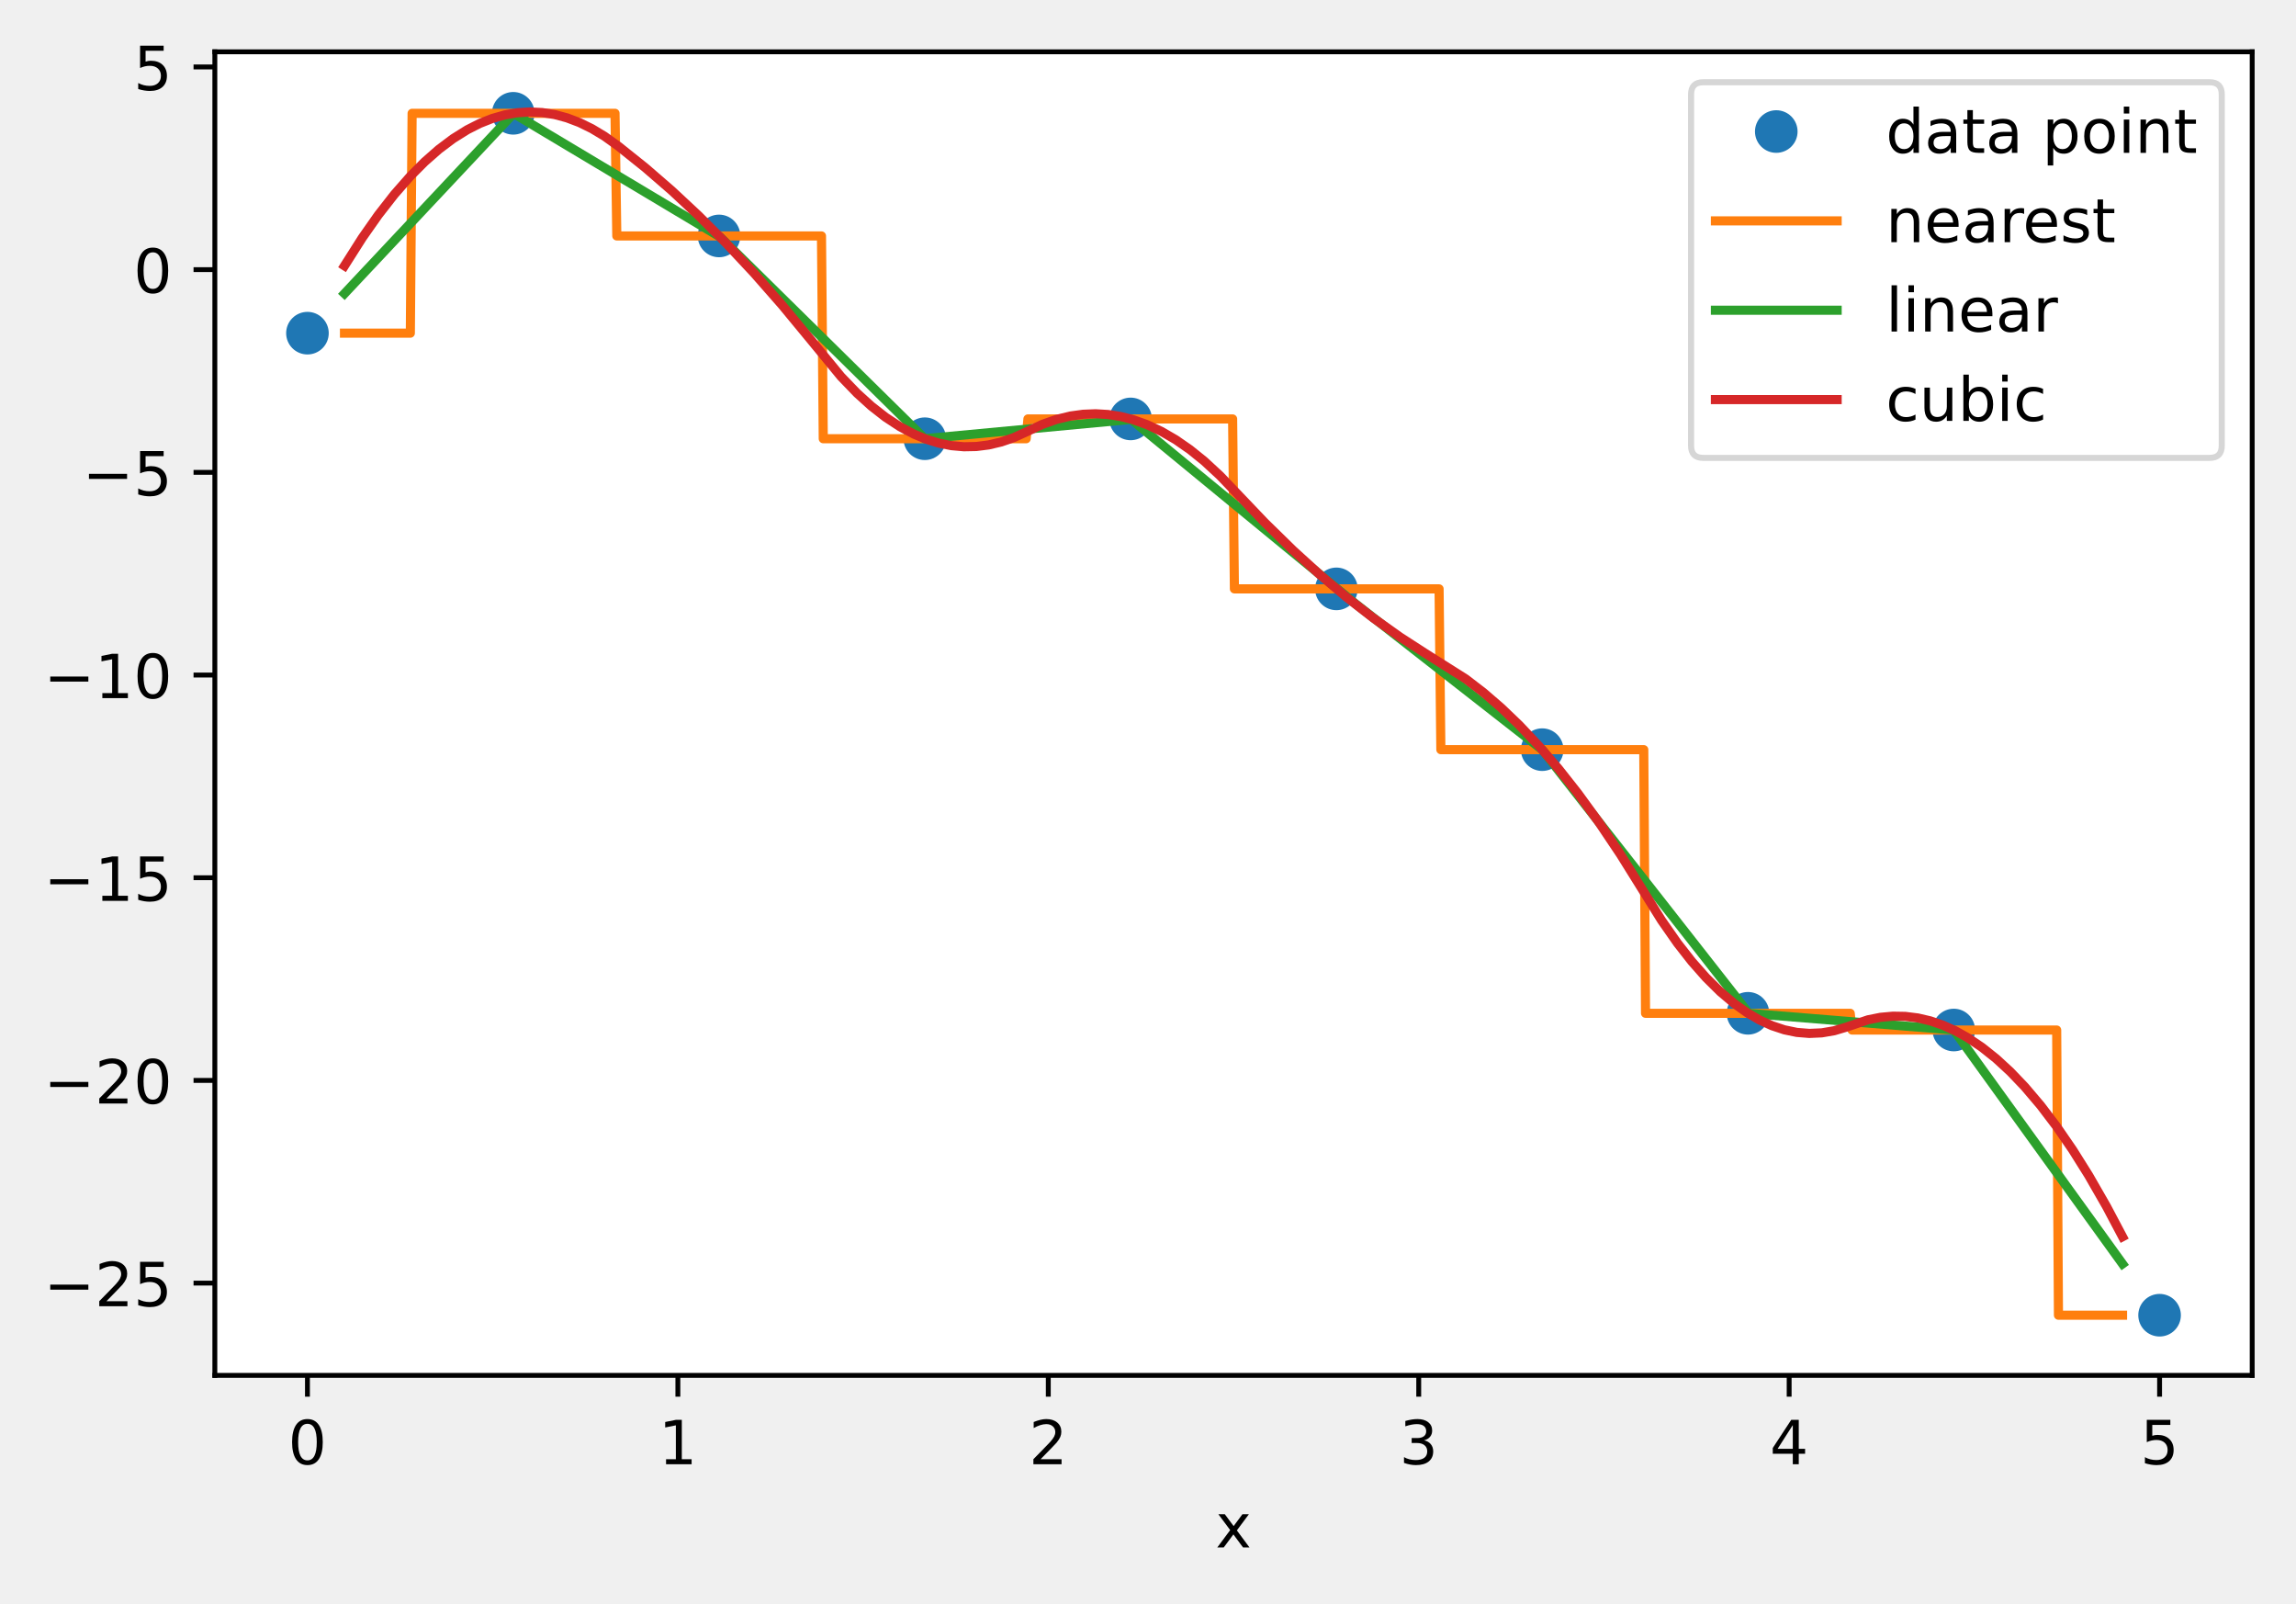
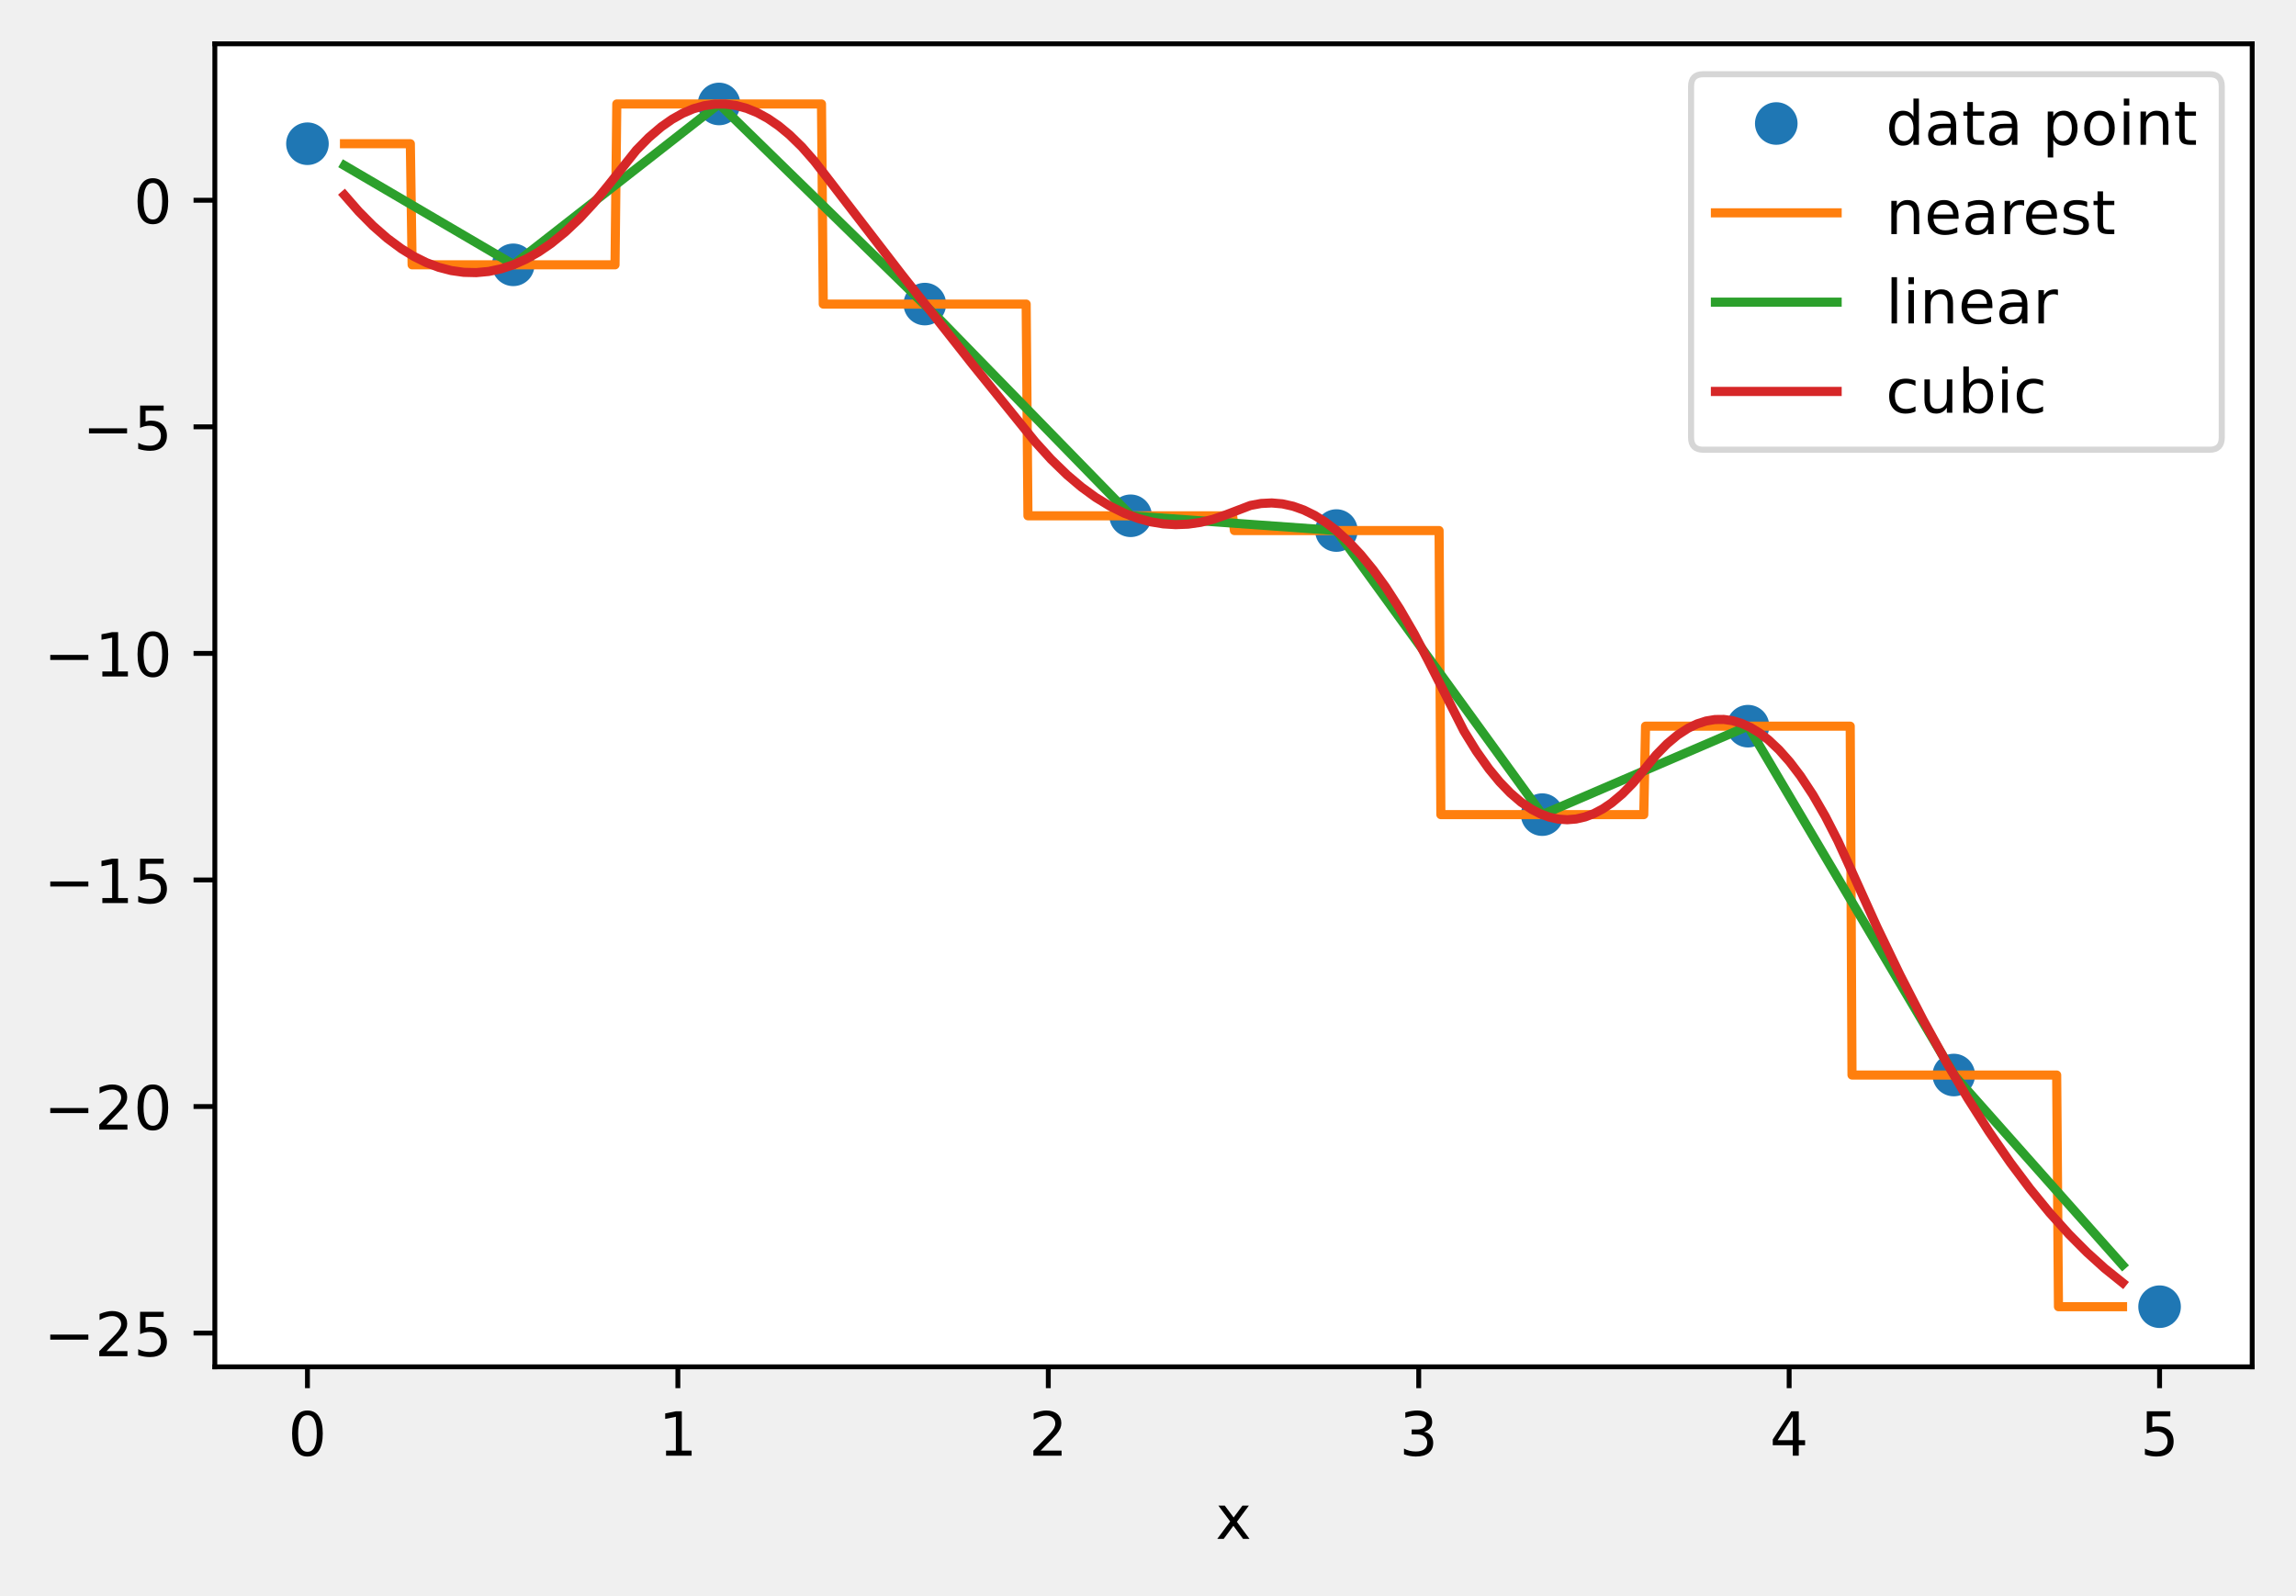
- <svg xmlns="http://www.w3.org/2000/svg" xmlns:xlink="http://www.w3.org/1999/xlink" height="263.507pt" version="1.1" viewBox="0 0 377.305 263.507" width="377.305pt">
+ <svg xmlns="http://www.w3.org/2000/svg" xmlns:xlink="http://www.w3.org/1999/xlink" height="262.196pt" version="1.1" viewBox="0 0 377.305 262.196" width="377.305pt">
  <defs>
    <style type="text/css">*{stroke-linecap:butt;stroke-linejoin:round;}</style>
  </defs>
  <g id="figure_1">
    <g id="patch_1">
-       <path d="M 0 263.507  L 377.305 263.507  L 377.305 0  L 0 0  z " style="fill:none;" />
+       <path d="M 0 262.196  L 377.305 262.196  L 377.305 0  L 0 0  z " style="fill:none;" />
    </g>
    <g id="axes_1">
      <g id="patch_2">
-         <path d="M 35.305 225.951  L 370.105 225.951  L 370.105 8.511  L 35.305 8.511  z " style="fill:#ffffff;" />
+         <path d="M 35.305 224.64  L 370.105 224.64  L 370.105 7.2  L 35.305 7.2  z " style="fill:#ffffff;" />
      </g>
      <g id="matplotlib.axis_1">
        <g id="xtick_1">
          <g id="line2d_1">
            <defs>
-               <path d="M 0 0  L 0 3.5  " id="mecc2bd01fb" style="stroke:#000000;stroke-width:0.8;" />
-             </defs>
-             <g>
-               <use style="stroke:#000000;stroke-width:0.8;" x="50.523" xlink:href="#mecc2bd01fb" y="225.951" />
+               <path d="M 0 0  L 0 3.5  " id="md786b5c1ed" style="stroke:#000000;stroke-width:0.8;" />
+             </defs>
+             <g>
+               <use style="stroke:#000000;stroke-width:0.8;" x="50.523" xlink:href="#md786b5c1ed" y="224.64" />
            </g>
          </g>
          <g id="text_1">
-             <g transform="translate(47.34162 240.5494)scale(0.1 -0.1)">
+             <g transform="translate(47.34162 239.2384)scale(0.1 -0.1)">
              <defs>
                <path d="M 31.781 66.406  Q 24.172 66.406 20.328 58.906  Q 16.5 51.422 16.5 36.375  Q 16.5 21.391 20.328 13.891  Q 24.172 6.391 31.781 6.391  Q 39.453 6.391 43.281 13.891  Q 47.125 21.391 47.125 36.375  Q 47.125 51.422 43.281 58.906  Q 39.453 66.406 31.781 66.406  z M 31.781 74.219  Q 44.047 74.219 50.516 64.516  Q 56.984 54.828 56.984 36.375  Q 56.984 17.969 50.516 8.266  Q 44.047 -1.422 31.781 -1.422  Q 19.531 -1.422 13.062 8.266  Q 6.594 17.969 6.594 36.375  Q 6.594 54.828 13.062 64.516  Q 19.531 74.219 31.781 74.219  z " id="DejaVuSans-48" />
              </defs>
              <use xlink:href="#DejaVuSans-48" />
            </g>
          </g>
        </g>
        <g id="xtick_2">
          <g id="line2d_2">
            <g>
-               <use style="stroke:#000000;stroke-width:0.8;" x="111.396" xlink:href="#mecc2bd01fb" y="225.951" />
+               <use style="stroke:#000000;stroke-width:0.8;" x="111.396" xlink:href="#md786b5c1ed" y="224.64" />
            </g>
          </g>
          <g id="text_2">
-             <g transform="translate(108.2143 240.5494)scale(0.1 -0.1)">
+             <g transform="translate(108.2143 239.2384)scale(0.1 -0.1)">
              <defs>
                <path d="M 12.406 8.297  L 28.516 8.297  L 28.516 63.922  L 10.984 60.406  L 10.984 69.391  L 28.422 72.906  L 38.281 72.906  L 38.281 8.297  L 54.391 8.297  L 54.391 0  L 12.406 0  z " id="DejaVuSans-49" />
              </defs>
              <use xlink:href="#DejaVuSans-49" />
            </g>
          </g>
        </g>
        <g id="xtick_3">
          <g id="line2d_3">
            <g>
-               <use style="stroke:#000000;stroke-width:0.8;" x="172.268" xlink:href="#mecc2bd01fb" y="225.951" />
+               <use style="stroke:#000000;stroke-width:0.8;" x="172.268" xlink:href="#md786b5c1ed" y="224.64" />
            </g>
          </g>
          <g id="text_3">
-             <g transform="translate(169.0871 240.5494)scale(0.1 -0.1)">
+             <g transform="translate(169.0871 239.2384)scale(0.1 -0.1)">
              <defs>
                <path d="M 19.188 8.297  L 53.609 8.297  L 53.609 0  L 7.328 0  L 7.328 8.297  Q 12.938 14.109 22.625 23.891  Q 32.328 33.688 34.812 36.531  Q 39.547 41.844 41.422 45.531  Q 43.312 49.219 43.312 52.781  Q 43.312 58.594 39.234 62.25  Q 35.156 65.922 28.609 65.922  Q 23.969 65.922 18.812 64.312  Q 13.672 62.703 7.812 59.422  L 7.812 69.391  Q 13.766 71.781 18.938 73  Q 24.125 74.219 28.422 74.219  Q 39.75 74.219 46.484 68.547  Q 53.219 62.891 53.219 53.422  Q 53.219 48.922 51.531 44.891  Q 49.859 40.875 45.406 35.406  Q 44.188 33.984 37.641 27.219  Q 31.109 20.453 19.188 8.297  z " id="DejaVuSans-50" />
              </defs>
              <use xlink:href="#DejaVuSans-50" />
            </g>
          </g>
        </g>
        <g id="xtick_4">
          <g id="line2d_4">
            <g>
-               <use style="stroke:#000000;stroke-width:0.8;" x="233.141" xlink:href="#mecc2bd01fb" y="225.951" />
+               <use style="stroke:#000000;stroke-width:0.8;" x="233.141" xlink:href="#md786b5c1ed" y="224.64" />
            </g>
          </g>
          <g id="text_4">
-             <g transform="translate(229.9598 240.5494)scale(0.1 -0.1)">
+             <g transform="translate(229.9598 239.2384)scale(0.1 -0.1)">
              <defs>
                <path d="M 40.578 39.312  Q 47.656 37.797 51.625 33  Q 55.609 28.219 55.609 21.188  Q 55.609 10.406 48.188 4.484  Q 40.766 -1.422 27.094 -1.422  Q 22.516 -1.422 17.656 -0.516  Q 12.797 0.391 7.625 2.203  L 7.625 11.719  Q 11.719 9.328 16.594 8.109  Q 21.484 6.891 26.812 6.891  Q 36.078 6.891 40.938 10.547  Q 45.797 14.203 45.797 21.188  Q 45.797 27.641 41.281 31.266  Q 36.766 34.906 28.719 34.906  L 20.219 34.906  L 20.219 43.016  L 29.109 43.016  Q 36.375 43.016 40.234 45.922  Q 44.094 48.828 44.094 54.297  Q 44.094 59.906 40.109 62.906  Q 36.141 65.922 28.719 65.922  Q 24.656 65.922 20.016 65.031  Q 15.375 64.156 9.812 62.312  L 9.812 71.094  Q 15.438 72.656 20.344 73.438  Q 25.25 74.219 29.594 74.219  Q 40.828 74.219 47.359 69.109  Q 53.906 64.016 53.906 55.328  Q 53.906 49.266 50.438 45.094  Q 46.969 40.922 40.578 39.312  z " id="DejaVuSans-51" />
              </defs>
              <use xlink:href="#DejaVuSans-51" />
            </g>
          </g>
        </g>
        <g id="xtick_5">
          <g id="line2d_5">
            <g>
-               <use style="stroke:#000000;stroke-width:0.8;" x="294.014" xlink:href="#mecc2bd01fb" y="225.951" />
+               <use style="stroke:#000000;stroke-width:0.8;" x="294.014" xlink:href="#md786b5c1ed" y="224.64" />
            </g>
          </g>
          <g id="text_5">
-             <g transform="translate(290.8325 240.5494)scale(0.1 -0.1)">
+             <g transform="translate(290.8325 239.2384)scale(0.1 -0.1)">
              <defs>
                <path d="M 37.797 64.312  L 12.891 25.391  L 37.797 25.391  z M 35.203 72.906  L 47.609 72.906  L 47.609 25.391  L 58.016 25.391  L 58.016 17.188  L 47.609 17.188  L 47.609 0  L 37.797 0  L 37.797 17.188  L 4.891 17.188  L 4.891 26.703  z " id="DejaVuSans-52" />
              </defs>
              <use xlink:href="#DejaVuSans-52" />
            </g>
          </g>
        </g>
        <g id="xtick_6">
          <g id="line2d_6">
            <g>
-               <use style="stroke:#000000;stroke-width:0.8;" x="354.887" xlink:href="#mecc2bd01fb" y="225.951" />
+               <use style="stroke:#000000;stroke-width:0.8;" x="354.887" xlink:href="#md786b5c1ed" y="224.64" />
            </g>
          </g>
          <g id="text_6">
-             <g transform="translate(351.7053 240.5494)scale(0.1 -0.1)">
+             <g transform="translate(351.7053 239.2384)scale(0.1 -0.1)">
              <defs>
                <path d="M 10.797 72.906  L 49.516 72.906  L 49.516 64.594  L 19.828 64.594  L 19.828 46.734  Q 21.969 47.469 24.109 47.828  Q 26.266 48.188 28.422 48.188  Q 40.625 48.188 47.75 41.5  Q 54.891 34.812 54.891 23.391  Q 54.891 11.625 47.562 5.094  Q 40.234 -1.422 26.906 -1.422  Q 22.312 -1.422 17.547 -0.641  Q 12.797 0.141 7.719 1.703  L 7.719 11.625  Q 12.109 9.234 16.797 8.062  Q 21.484 6.891 26.703 6.891  Q 35.156 6.891 40.078 11.328  Q 45.016 15.766 45.016 23.391  Q 45.016 31 40.078 35.438  Q 35.156 39.891 26.703 39.891  Q 22.75 39.891 18.812 39.016  Q 14.891 38.141 10.797 36.281  z " id="DejaVuSans-53" />
              </defs>
              <use xlink:href="#DejaVuSans-53" />
            </g>
          </g>
        </g>
        <g id="text_7">
-           <g transform="translate(199.7453 254.2276)scale(0.1 -0.1)">
+           <g transform="translate(199.7453 252.9166)scale(0.1 -0.1)">
            <defs>
              <path d="M 54.891 54.688  L 35.109 28.078  L 55.906 0  L 45.312 0  L 29.391 21.484  L 13.484 0  L 2.875 0  L 24.125 28.609  L 4.688 54.688  L 15.281 54.688  L 29.781 35.203  L 44.281 54.688  z " id="DejaVuSans-120" />
            </defs>
            <use xlink:href="#DejaVuSans-120" />
          </g>
        </g>
      </g>
      <g id="matplotlib.axis_2">
        <g id="ytick_1">
          <g id="line2d_7">
            <defs>
-               <path d="M 0 0  L -3.5 0  " id="m197cbdabd6" style="stroke:#000000;stroke-width:0.8;" />
-             </defs>
-             <g>
-               <use style="stroke:#000000;stroke-width:0.8;" x="35.305" xlink:href="#m197cbdabd6" y="210.792" />
+               <path d="M 0 0  L -3.5 0  " id="ma6ecfd763f" style="stroke:#000000;stroke-width:0.8;" />
+             </defs>
+             <g>
+               <use style="stroke:#000000;stroke-width:0.8;" x="35.305" xlink:href="#ma6ecfd763f" y="219.092" />
            </g>
          </g>
          <g id="text_8">
-             <g transform="translate(7.2 214.5907)scale(0.1 -0.1)">
+             <g transform="translate(7.2 222.8908)scale(0.1 -0.1)">
              <defs>
                <path d="M 10.594 35.5  L 73.188 35.5  L 73.188 27.203  L 10.594 27.203  z " id="DejaVuSans-8722" />
              </defs>
              <use xlink:href="#DejaVuSans-8722" />
              <use x="83.789" xlink:href="#DejaVuSans-50" />
              <use x="147.412" xlink:href="#DejaVuSans-53" />
            </g>
          </g>
        </g>
        <g id="ytick_2">
          <g id="line2d_8">
            <g>
-               <use style="stroke:#000000;stroke-width:0.8;" x="35.305" xlink:href="#m197cbdabd6" y="177.493" />
+               <use style="stroke:#000000;stroke-width:0.8;" x="35.305" xlink:href="#ma6ecfd763f" y="181.856" />
            </g>
          </g>
          <g id="text_9">
-             <g transform="translate(7.2 181.292)scale(0.1 -0.1)">
+             <g transform="translate(7.2 185.6549)scale(0.1 -0.1)">
              <use xlink:href="#DejaVuSans-8722" />
              <use x="83.789" xlink:href="#DejaVuSans-50" />
              <use x="147.412" xlink:href="#DejaVuSans-48" />
            </g>
          </g>
        </g>
        <g id="ytick_3">
          <g id="line2d_9">
            <g>
-               <use style="stroke:#000000;stroke-width:0.8;" x="35.305" xlink:href="#m197cbdabd6" y="144.194" />
+               <use style="stroke:#000000;stroke-width:0.8;" x="35.305" xlink:href="#ma6ecfd763f" y="144.62" />
            </g>
          </g>
          <g id="text_10">
-             <g transform="translate(7.2 147.9933)scale(0.1 -0.1)">
+             <g transform="translate(7.2 148.419)scale(0.1 -0.1)">
              <use xlink:href="#DejaVuSans-8722" />
              <use x="83.789" xlink:href="#DejaVuSans-49" />
              <use x="147.412" xlink:href="#DejaVuSans-53" />
            </g>
          </g>
        </g>
        <g id="ytick_4">
          <g id="line2d_10">
            <g>
-               <use style="stroke:#000000;stroke-width:0.8;" x="35.305" xlink:href="#m197cbdabd6" y="110.895" />
+               <use style="stroke:#000000;stroke-width:0.8;" x="35.305" xlink:href="#ma6ecfd763f" y="107.384" />
            </g>
          </g>
          <g id="text_11">
-             <g transform="translate(7.2 114.6946)scale(0.1 -0.1)">
+             <g transform="translate(7.2 111.1831)scale(0.1 -0.1)">
              <use xlink:href="#DejaVuSans-8722" />
              <use x="83.789" xlink:href="#DejaVuSans-49" />
              <use x="147.412" xlink:href="#DejaVuSans-48" />
            </g>
          </g>
        </g>
        <g id="ytick_5">
          <g id="line2d_11">
            <g>
-               <use style="stroke:#000000;stroke-width:0.8;" x="35.305" xlink:href="#m197cbdabd6" y="77.597" />
+               <use style="stroke:#000000;stroke-width:0.8;" x="35.305" xlink:href="#ma6ecfd763f" y="70.148" />
            </g>
          </g>
          <g id="text_12">
-             <g transform="translate(13.5625 81.39588)scale(0.1 -0.1)">
+             <g transform="translate(13.5625 73.94714)scale(0.1 -0.1)">
              <use xlink:href="#DejaVuSans-8722" />
              <use x="83.789" xlink:href="#DejaVuSans-53" />
            </g>
          </g>
        </g>
        <g id="ytick_6">
          <g id="line2d_12">
            <g>
-               <use style="stroke:#000000;stroke-width:0.8;" x="35.305" xlink:href="#m197cbdabd6" y="44.298" />
+               <use style="stroke:#000000;stroke-width:0.8;" x="35.305" xlink:href="#ma6ecfd763f" y="32.912" />
            </g>
          </g>
          <g id="text_13">
-             <g transform="translate(21.94219 48.09716)scale(0.1 -0.1)">
+             <g transform="translate(21.94219 36.71122)scale(0.1 -0.1)">
              <use xlink:href="#DejaVuSans-48" />
            </g>
          </g>
        </g>
-         <g id="ytick_7">
-           <g id="line2d_13">
-             <g>
-               <use style="stroke:#000000;stroke-width:0.8;" x="35.305" xlink:href="#m197cbdabd6" y="10.999" />
-             </g>
-           </g>
-           <g id="text_14">
-             <g transform="translate(21.94219 14.79844)scale(0.1 -0.1)">
-               <use xlink:href="#DejaVuSans-53" />
-             </g>
-           </g>
+       </g>
+       <g id="line2d_13">
+         <defs>
+           <path d="M 0 3  C 0.796 3 1.559 2.684 2.121 2.121  C 2.684 1.559 3 0.796 3 0  C 3 -0.796 2.684 -1.559 2.121 -2.121  C 1.559 -2.684 0.796 -3 0 -3  C -0.796 -3 -1.559 -2.684 -2.121 -2.121  C -2.684 -1.559 -3 -0.796 -3 0  C -3 0.796 -2.684 1.559 -2.121 2.121  C -1.559 2.684 -0.796 3 0 3  z " id="m1af8a20fc8" style="stroke:#1f77b4;" />
+         </defs>
+         <g clip-path="url(#pd43151d7d2)">
+           <use style="fill:#1f77b4;stroke:#1f77b4;" x="50.523" xlink:href="#m1af8a20fc8" y="23.622" />
+           <use style="fill:#1f77b4;stroke:#1f77b4;" x="84.341" xlink:href="#m1af8a20fc8" y="43.525" />
+           <use style="fill:#1f77b4;stroke:#1f77b4;" x="118.159" xlink:href="#m1af8a20fc8" y="17.086" />
+           <use style="fill:#1f77b4;stroke:#1f77b4;" x="151.977" xlink:href="#m1af8a20fc8" y="49.976" />
+           <use style="fill:#1f77b4;stroke:#1f77b4;" x="185.796" xlink:href="#m1af8a20fc8" y="84.769" />
+           <use style="fill:#1f77b4;stroke:#1f77b4;" x="219.614" xlink:href="#m1af8a20fc8" y="87.196" />
+           <use style="fill:#1f77b4;stroke:#1f77b4;" x="253.432" xlink:href="#m1af8a20fc8" y="133.885" />
+           <use style="fill:#1f77b4;stroke:#1f77b4;" x="287.25" xlink:href="#m1af8a20fc8" y="119.347" />
+           <use style="fill:#1f77b4;stroke:#1f77b4;" x="321.068" xlink:href="#m1af8a20fc8" y="176.68" />
+           <use style="fill:#1f77b4;stroke:#1f77b4;" x="354.887" xlink:href="#m1af8a20fc8" y="214.756" />
        </g>
      </g>
      <g id="line2d_14">
-         <defs>
-           <path d="M 0 3  C 0.796 3 1.559 2.684 2.121 2.121  C 2.684 1.559 3 0.796 3 0  C 3 -0.796 2.684 -1.559 2.121 -2.121  C 1.559 -2.684 0.796 -3 0 -3  C -0.796 -3 -1.559 -2.684 -2.121 -2.121  C -2.684 -1.559 -3 -0.796 -3 0  C -3 0.796 -2.684 1.559 -2.121 2.121  C -1.559 2.684 -0.796 3 0 3  z " id="m511acf357d" style="stroke:#1f77b4;" />
-         </defs>
-         <g clip-path="url(#p2ef4144940)">
-           <use style="fill:#1f77b4;stroke:#1f77b4;" x="50.523" xlink:href="#m511acf357d" y="54.733" />
-           <use style="fill:#1f77b4;stroke:#1f77b4;" x="84.341" xlink:href="#m511acf357d" y="18.614" />
-           <use style="fill:#1f77b4;stroke:#1f77b4;" x="118.159" xlink:href="#m511acf357d" y="38.761" />
-           <use style="fill:#1f77b4;stroke:#1f77b4;" x="151.977" xlink:href="#m511acf357d" y="72.077" />
-           <use style="fill:#1f77b4;stroke:#1f77b4;" x="185.796" xlink:href="#m511acf357d" y="68.822" />
-           <use style="fill:#1f77b4;stroke:#1f77b4;" x="219.614" xlink:href="#m511acf357d" y="96.741" />
-           <use style="fill:#1f77b4;stroke:#1f77b4;" x="253.432" xlink:href="#m511acf357d" y="123.156" />
-           <use style="fill:#1f77b4;stroke:#1f77b4;" x="287.25" xlink:href="#m511acf357d" y="166.468" />
-           <use style="fill:#1f77b4;stroke:#1f77b4;" x="321.068" xlink:href="#m511acf357d" y="169.215" />
-           <use style="fill:#1f77b4;stroke:#1f77b4;" x="354.887" xlink:href="#m511acf357d" y="216.067" />
-         </g>
+         <path clip-path="url(#pd43151d7d2)" d="M 56.61 23.622  L 67.432 23.622  L 67.724 43.525  L 101.067 43.525  L 101.36 17.086  L 134.995 17.086  L 135.288 49.976  L 168.631 49.976  L 168.923 84.769  L 202.558 84.769  L 202.851 87.196  L 236.486 87.196  L 236.779 133.885  L 270.122 133.885  L 270.414 119.347  L 304.05 119.347  L 304.342 176.68  L 337.977 176.68  L 338.27 214.756  L 348.799 214.756  L 348.799 214.756  " style="fill:none;stroke:#ff7f0e;stroke-linecap:square;stroke-width:1.5;" />
      </g>
      <g id="line2d_15">
-         <path clip-path="url(#p2ef4144940)" d="M 56.61 54.733  L 67.432 54.733  L 67.724 18.614  L 101.067 18.614  L 101.36 38.761  L 134.995 38.761  L 135.288 72.077  L 168.631 72.077  L 168.923 68.822  L 202.558 68.822  L 202.851 96.741  L 236.486 96.741  L 236.779 123.156  L 270.122 123.156  L 270.414 166.468  L 304.05 166.468  L 304.342 169.215  L 337.977 169.215  L 338.27 216.067  L 348.799 216.067  L 348.799 216.067  " style="fill:none;stroke:#ff7f0e;stroke-linecap:square;stroke-width:1.5;" />
+         <path clip-path="url(#pd43151d7d2)" d="M 56.61 27.205  L 84.396 43.482  L 118.031 17.186  L 118.324 17.246  L 154.591 52.666  L 185.887 84.776  L 219.522 87.19  L 220.107 87.878  L 253.45 133.877  L 287.086 119.417  L 287.378 119.564  L 321.306 176.948  L 348.799 207.903  L 348.799 207.903  " style="fill:none;stroke:#2ca02c;stroke-linecap:square;stroke-width:1.5;" />
      </g>
      <g id="line2d_16">
-         <path clip-path="url(#p2ef4144940)" d="M 56.61 48.232  L 84.396 18.646  L 118.324 38.923  L 151.959 72.059  L 153.714 71.909  L 185.887 68.898  L 222.74 99.182  L 253.45 123.18  L 287.378 166.478  L 321.013 169.211  L 321.891 170.355  L 348.799 207.634  L 348.799 207.634  " style="fill:none;stroke:#2ca02c;stroke-linecap:square;stroke-width:1.5;" />
-       </g>
-       <g id="line2d_17">
-         <path clip-path="url(#p2ef4144940)" d="M 56.61 43.669  L 59.535 39.065  L 62.167 35.318  L 64.8 31.944  L 67.432 28.945  L 69.772 26.594  L 72.112 24.539  L 74.452 22.78  L 76.791 21.317  L 78.839 20.279  L 80.886 19.468  L 82.933 18.884  L 84.981 18.526  L 87.028 18.395  L 89.076 18.49  L 91.123 18.812  L 93.17 19.361  L 95.218 20.136  L 97.265 21.138  L 99.312 22.366  L 101.652 24.044  L 106.04 27.552  L 110.427 31.352  L 114.814 35.444  L 119.201 39.829  L 123.881 44.829  L 128.561 50.161  L 133.24 55.826  L 138.213 61.872  L 140.845 64.602  L 143.185 66.72  L 145.525 68.546  L 147.864 70.082  L 150.204 71.327  L 152.252 72.178  L 154.299 72.806  L 156.346 73.211  L 158.394 73.394  L 160.441 73.354  L 162.488 73.091  L 164.536 72.606  L 166.583 71.898  L 168.631 70.968  L 171.263 69.729  L 173.603 68.902  L 175.943 68.337  L 177.99 68.057  L 180.037 67.976  L 182.085 68.096  L 184.132 68.415  L 186.179 68.935  L 188.519 69.774  L 190.859 70.874  L 193.199 72.235  L 195.539 73.857  L 197.879 75.741  L 200.511 78.173  L 203.143 80.929  L 207.823 85.838  L 212.503 90.417  L 216.89 94.409  L 221.277 98.11  L 225.664 101.52  L 230.052 104.639  L 234.146 107.287  L 240.874 111.539  L 243.798 113.787  L 246.723 116.313  L 249.648 119.117  L 252.865 122.522  L 256.083 126.263  L 259.3 130.34  L 262.81 135.171  L 266.319 140.402  L 269.829 146.033  L 273.047 151.203  L 275.679 154.968  L 278.019 157.958  L 280.359 160.611  L 282.698 162.927  L 285.038 164.906  L 287.086 166.362  L 289.133 167.56  L 291.18 168.5  L 293.228 169.182  L 295.275 169.606  L 297.322 169.772  L 299.37 169.681  L 301.417 169.332  L 303.465 168.724  L 306.974 167.537  L 309.022 167.129  L 311.069 166.942  L 313.116 166.977  L 315.164 167.234  L 317.211 167.712  L 319.259 168.412  L 321.306 169.334  L 323.353 170.477  L 325.693 172.054  L 328.033 173.921  L 330.373 176.077  L 332.713 178.523  L 335.345 181.621  L 337.977 185.084  L 340.61 188.914  L 343.242 193.111  L 346.167 198.203  L 348.799 203.172  L 348.799 203.172  " style="fill:none;stroke:#d62728;stroke-linecap:square;stroke-width:1.5;" />
+         <path clip-path="url(#pd43151d7d2)" d="M 56.61 32.068  L 58.95 34.747  L 61.29 37.11  L 63.63 39.157  L 65.97 40.889  L 68.017 42.146  L 70.064 43.161  L 72.112 43.935  L 74.159 44.467  L 76.206 44.757  L 78.254 44.806  L 80.301 44.614  L 82.349 44.179  L 84.396 43.504  L 86.443 42.586  L 88.491 41.428  L 90.538 40.027  L 92.878 38.131  L 95.218 35.92  L 97.558 33.392  L 99.897 30.55  L 104.577 24.675  L 106.624 22.596  L 108.672 20.849  L 110.427 19.615  L 112.182 18.626  L 113.937 17.88  L 115.691 17.379  L 117.446 17.121  L 119.201 17.107  L 120.956 17.337  L 122.711 17.812  L 124.466 18.53  L 126.221 19.492  L 127.976 20.698  L 129.731 22.148  L 131.778 24.147  L 133.825 26.479  L 136.458 29.886  L 148.157 45.089  L 159.856 59.932  L 170.093 72.59  L 172.725 75.494  L 175.358 78.051  L 177.698 80.032  L 180.037 81.738  L 182.377 83.17  L 184.717 84.328  L 187.057 85.212  L 189.104 85.759  L 191.152 86.097  L 193.199 86.225  L 195.246 86.142  L 197.294 85.85  L 199.341 85.347  L 201.389 84.634  L 205.483 83.069  L 207.238 82.746  L 208.993 82.66  L 210.748 82.811  L 212.503 83.199  L 214.258 83.824  L 216.013 84.686  L 217.767 85.785  L 219.522 87.12  L 221.57 88.978  L 223.617 91.159  L 225.664 93.662  L 227.712 96.487  L 230.052 100.112  L 232.392 104.157  L 234.731 108.624  L 240.581 120.161  L 242.628 123.475  L 244.676 126.362  L 246.431 128.496  L 248.186 130.316  L 249.94 131.822  L 251.695 133.014  L 253.158 133.768  L 254.62 134.304  L 256.083 134.621  L 257.545 134.721  L 259.007 134.602  L 260.47 134.265  L 261.932 133.711  L 263.395 132.938  L 264.857 131.947  L 266.612 130.47  L 268.367 128.679  L 270.122 126.575  L 272.169 124.07  L 273.924 122.275  L 275.679 120.808  L 277.434 119.669  L 278.896 118.97  L 280.359 118.499  L 281.821 118.256  L 283.283 118.241  L 284.746 118.453  L 286.208 118.894  L 287.671 119.562  L 289.133 120.458  L 290.595 121.582  L 292.35 123.232  L 294.105 125.209  L 295.86 127.515  L 297.907 130.619  L 299.955 134.17  L 302.002 138.167  L 304.342 143.281  L 308.437 152.348  L 312.239 160.251  L 316.041 167.656  L 319.844 174.562  L 323.353 180.495  L 326.863 186.003  L 330.373 191.087  L 333.59 195.374  L 336.807 199.304  L 340.025 202.878  L 342.95 205.817  L 345.874 208.462  L 348.799 210.811  L 348.799 210.811  " style="fill:none;stroke:#d62728;stroke-linecap:square;stroke-width:1.5;" />
      </g>
      <g id="patch_3">
-         <path d="M 35.305 225.951  L 35.305 8.511  " style="fill:none;stroke:#000000;stroke-linecap:square;stroke-linejoin:miter;stroke-width:0.8;" />
+         <path d="M 35.305 224.64  L 35.305 7.2  " style="fill:none;stroke:#000000;stroke-linecap:square;stroke-linejoin:miter;stroke-width:0.8;" />
      </g>
      <g id="patch_4">
-         <path d="M 370.105 225.951  L 370.105 8.511  " style="fill:none;stroke:#000000;stroke-linecap:square;stroke-linejoin:miter;stroke-width:0.8;" />
+         <path d="M 370.105 224.64  L 370.105 7.2  " style="fill:none;stroke:#000000;stroke-linecap:square;stroke-linejoin:miter;stroke-width:0.8;" />
      </g>
      <g id="patch_5">
-         <path d="M 35.305 225.951  L 370.105 225.951  " style="fill:none;stroke:#000000;stroke-linecap:square;stroke-linejoin:miter;stroke-width:0.8;" />
+         <path d="M 35.305 224.64  L 370.105 224.64  " style="fill:none;stroke:#000000;stroke-linecap:square;stroke-linejoin:miter;stroke-width:0.8;" />
      </g>
      <g id="patch_6">
-         <path d="M 35.305 8.511  L 370.105 8.511  " style="fill:none;stroke:#000000;stroke-linecap:square;stroke-linejoin:miter;stroke-width:0.8;" />
+         <path d="M 35.305 7.2  L 370.105 7.2  " style="fill:none;stroke:#000000;stroke-linecap:square;stroke-linejoin:miter;stroke-width:0.8;" />
      </g>
      <g id="legend_1">
        <g id="patch_7">
-           <path d="M 279.898 75.223  L 363.105 75.223  Q 365.105 75.223 365.105 73.223  L 365.105 15.511  Q 365.105 13.511 363.105 13.511  L 279.898 13.511  Q 277.898 13.511 277.898 15.511  L 277.898 73.223  Q 277.898 75.223 279.898 75.223  z " style="fill:#ffffff;opacity:0.8;stroke:#cccccc;stroke-linejoin:miter;" />
-         </g>
-         <g id="line2d_18" />
-         <g id="line2d_19">
+           <path d="M 279.898 73.912  L 363.105 73.912  Q 365.105 73.912 365.105 71.912  L 365.105 14.2  Q 365.105 12.2 363.105 12.2  L 279.898 12.2  Q 277.898 12.2 277.898 14.2  L 277.898 71.912  Q 277.898 73.912 279.898 73.912  z " style="fill:#ffffff;opacity:0.8;stroke:#cccccc;stroke-linejoin:miter;" />
+         </g>
+         <g id="line2d_17" />
+         <g id="line2d_18">
          <g>
-             <use style="fill:#1f77b4;stroke:#1f77b4;" x="291.898" xlink:href="#m511acf357d" y="21.609" />
-           </g>
-         </g>
-         <g id="text_15">
-           <g transform="translate(309.8984 25.10944)scale(0.1 -0.1)">
+             <use style="fill:#1f77b4;stroke:#1f77b4;" x="291.898" xlink:href="#m1af8a20fc8" y="20.298" />
+           </g>
+         </g>
+         <g id="text_14">
+           <g transform="translate(309.8984 23.79844)scale(0.1 -0.1)">
            <defs>
              <path d="M 45.406 46.391  L 45.406 75.984  L 54.391 75.984  L 54.391 0  L 45.406 0  L 45.406 8.203  Q 42.578 3.328 38.25 0.953  Q 33.938 -1.422 27.875 -1.422  Q 17.969 -1.422 11.734 6.484  Q 5.516 14.406 5.516 27.297  Q 5.516 40.188 11.734 48.094  Q 17.969 56 27.875 56  Q 33.938 56 38.25 53.625  Q 42.578 51.266 45.406 46.391  z M 14.797 27.297  Q 14.797 17.391 18.875 11.75  Q 22.953 6.109 30.078 6.109  Q 37.203 6.109 41.297 11.75  Q 45.406 17.391 45.406 27.297  Q 45.406 37.203 41.297 42.844  Q 37.203 48.484 30.078 48.484  Q 22.953 48.484 18.875 42.844  Q 14.797 37.203 14.797 27.297  z " id="DejaVuSans-100" />
              <path d="M 34.281 27.484  Q 23.391 27.484 19.188 25  Q 14.984 22.516 14.984 16.5  Q 14.984 11.719 18.141 8.906  Q 21.297 6.109 26.703 6.109  Q 34.188 6.109 38.703 11.406  Q 43.219 16.703 43.219 25.484  L 43.219 27.484  z M 52.203 31.203  L 52.203 0  L 43.219 0  L 43.219 8.297  Q 40.141 3.328 35.547 0.953  Q 30.953 -1.422 24.312 -1.422  Q 15.922 -1.422 10.953 3.297  Q 6 8.016 6 15.922  Q 6 25.141 12.172 29.828  Q 18.359 34.516 30.609 34.516  L 43.219 34.516  L 43.219 35.406  Q 43.219 41.609 39.141 45  Q 35.062 48.391 27.688 48.391  Q 23 48.391 18.547 47.266  Q 14.109 46.141 10.016 43.891  L 10.016 52.203  Q 14.938 54.109 19.578 55.047  Q 24.219 56 28.609 56  Q 40.484 56 46.344 49.844  Q 52.203 43.703 52.203 31.203  z " id="DejaVuSans-97" />
              <path d="M 18.312 70.219  L 18.312 54.688  L 36.812 54.688  L 36.812 47.703  L 18.312 47.703  L 18.312 18.016  Q 18.312 11.328 20.141 9.422  Q 21.969 7.516 27.594 7.516  L 36.812 7.516  L 36.812 0  L 27.594 0  Q 17.188 0 13.234 3.875  Q 9.281 7.766 9.281 18.016  L 9.281 47.703  L 2.688 47.703  L 2.688 54.688  L 9.281 54.688  L 9.281 70.219  z " id="DejaVuSans-116" />
              <path id="DejaVuSans-32" />
              <path d="M 18.109 8.203  L 18.109 -20.797  L 9.078 -20.797  L 9.078 54.688  L 18.109 54.688  L 18.109 46.391  Q 20.953 51.266 25.266 53.625  Q 29.594 56 35.594 56  Q 45.562 56 51.781 48.094  Q 58.016 40.188 58.016 27.297  Q 58.016 14.406 51.781 6.484  Q 45.562 -1.422 35.594 -1.422  Q 29.594 -1.422 25.266 0.953  Q 20.953 3.328 18.109 8.203  z M 48.688 27.297  Q 48.688 37.203 44.609 42.844  Q 40.531 48.484 33.406 48.484  Q 26.266 48.484 22.188 42.844  Q 18.109 37.203 18.109 27.297  Q 18.109 17.391 22.188 11.75  Q 26.266 6.109 33.406 6.109  Q 40.531 6.109 44.609 11.75  Q 48.688 17.391 48.688 27.297  z " id="DejaVuSans-112" />
              <path d="M 30.609 48.391  Q 23.391 48.391 19.188 42.75  Q 14.984 37.109 14.984 27.297  Q 14.984 17.484 19.156 11.844  Q 23.344 6.203 30.609 6.203  Q 37.797 6.203 41.984 11.859  Q 46.188 17.531 46.188 27.297  Q 46.188 37.016 41.984 42.703  Q 37.797 48.391 30.609 48.391  z M 30.609 56  Q 42.328 56 49.016 48.375  Q 55.719 40.766 55.719 27.297  Q 55.719 13.875 49.016 6.219  Q 42.328 -1.422 30.609 -1.422  Q 18.844 -1.422 12.172 6.219  Q 5.516 13.875 5.516 27.297  Q 5.516 40.766 12.172 48.375  Q 18.844 56 30.609 56  z " id="DejaVuSans-111" />
              <path d="M 9.422 54.688  L 18.406 54.688  L 18.406 0  L 9.422 0  z M 9.422 75.984  L 18.406 75.984  L 18.406 64.594  L 9.422 64.594  z " id="DejaVuSans-105" />
              <path d="M 54.891 33.016  L 54.891 0  L 45.906 0  L 45.906 32.719  Q 45.906 40.484 42.875 44.328  Q 39.844 48.188 33.797 48.188  Q 26.516 48.188 22.312 43.547  Q 18.109 38.922 18.109 30.906  L 18.109 0  L 9.078 0  L 9.078 54.688  L 18.109 54.688  L 18.109 46.188  Q 21.344 51.125 25.703 53.562  Q 30.078 56 35.797 56  Q 45.219 56 50.047 50.172  Q 54.891 44.344 54.891 33.016  z " id="DejaVuSans-110" />
            </defs>
            <use xlink:href="#DejaVuSans-100" />
            <use x="63.477" xlink:href="#DejaVuSans-97" />
            <use x="124.756" xlink:href="#DejaVuSans-116" />
            <use x="163.965" xlink:href="#DejaVuSans-97" />
            <use x="225.244" xlink:href="#DejaVuSans-32" />
            <use x="257.031" xlink:href="#DejaVuSans-112" />
            <use x="320.508" xlink:href="#DejaVuSans-111" />
            <use x="381.689" xlink:href="#DejaVuSans-105" />
            <use x="409.473" xlink:href="#DejaVuSans-110" />
            <use x="472.852" xlink:href="#DejaVuSans-116" />
          </g>
        </g>
-         <g id="line2d_20">
-           <path d="M 281.898 36.288  L 301.898 36.288  " style="fill:none;stroke:#ff7f0e;stroke-linecap:square;stroke-width:1.5;" />
-         </g>
-         <g id="line2d_21" />
-         <g id="text_16">
-           <g transform="translate(309.8984 39.78756)scale(0.1 -0.1)">
+         <g id="line2d_19">
+           <path d="M 281.898 34.977  L 301.898 34.977  " style="fill:none;stroke:#ff7f0e;stroke-linecap:square;stroke-width:1.5;" />
+         </g>
+         <g id="line2d_20" />
+         <g id="text_15">
+           <g transform="translate(309.8984 38.47656)scale(0.1 -0.1)">
            <defs>
              <path d="M 56.203 29.594  L 56.203 25.203  L 14.891 25.203  Q 15.484 15.922 20.484 11.062  Q 25.484 6.203 34.422 6.203  Q 39.594 6.203 44.453 7.469  Q 49.312 8.734 54.109 11.281  L 54.109 2.781  Q 49.266 0.734 44.188 -0.344  Q 39.109 -1.422 33.891 -1.422  Q 20.797 -1.422 13.156 6.188  Q 5.516 13.812 5.516 26.812  Q 5.516 40.234 12.766 48.109  Q 20.016 56 32.328 56  Q 43.359 56 49.781 48.891  Q 56.203 41.797 56.203 29.594  z M 47.219 32.234  Q 47.125 39.594 43.094 43.984  Q 39.062 48.391 32.422 48.391  Q 24.906 48.391 20.391 44.141  Q 15.875 39.891 15.188 32.172  z " id="DejaVuSans-101" />
              <path d="M 41.109 46.297  Q 39.594 47.172 37.812 47.578  Q 36.031 48 33.891 48  Q 26.266 48 22.188 43.047  Q 18.109 38.094 18.109 28.812  L 18.109 0  L 9.078 0  L 9.078 54.688  L 18.109 54.688  L 18.109 46.188  Q 20.953 51.172 25.484 53.578  Q 30.031 56 36.531 56  Q 37.453 56 38.578 55.875  Q 39.703 55.766 41.062 55.516  z " id="DejaVuSans-114" />
              <path d="M 44.281 53.078  L 44.281 44.578  Q 40.484 46.531 36.375 47.5  Q 32.281 48.484 27.875 48.484  Q 21.188 48.484 17.844 46.438  Q 14.5 44.391 14.5 40.281  Q 14.5 37.156 16.891 35.375  Q 19.281 33.594 26.516 31.984  L 29.594 31.297  Q 39.156 29.25 43.188 25.516  Q 47.219 21.781 47.219 15.094  Q 47.219 7.469 41.188 3.016  Q 35.156 -1.422 24.609 -1.422  Q 20.219 -1.422 15.453 -0.562  Q 10.688 0.297 5.422 2  L 5.422 11.281  Q 10.406 8.688 15.234 7.391  Q 20.062 6.109 24.812 6.109  Q 31.156 6.109 34.562 8.281  Q 37.984 10.453 37.984 14.406  Q 37.984 18.062 35.516 20.016  Q 33.062 21.969 24.703 23.781  L 21.578 24.516  Q 13.234 26.266 9.516 29.906  Q 5.812 33.547 5.812 39.891  Q 5.812 47.609 11.281 51.797  Q 16.75 56 26.812 56  Q 31.781 56 36.172 55.266  Q 40.578 54.547 44.281 53.078  z " id="DejaVuSans-115" />
            </defs>
            <use xlink:href="#DejaVuSans-110" />
            <use x="63.379" xlink:href="#DejaVuSans-101" />
            <use x="124.902" xlink:href="#DejaVuSans-97" />
            <use x="186.182" xlink:href="#DejaVuSans-114" />
            <use x="225.045" xlink:href="#DejaVuSans-101" />
            <use x="286.568" xlink:href="#DejaVuSans-115" />
            <use x="338.668" xlink:href="#DejaVuSans-116" />
          </g>
        </g>
-         <g id="line2d_22">
-           <path d="M 281.898 50.966  L 301.898 50.966  " style="fill:none;stroke:#2ca02c;stroke-linecap:square;stroke-width:1.5;" />
-         </g>
-         <g id="line2d_23" />
-         <g id="text_17">
-           <g transform="translate(309.8984 54.46569)scale(0.1 -0.1)">
+         <g id="line2d_21">
+           <path d="M 281.898 49.655  L 301.898 49.655  " style="fill:none;stroke:#2ca02c;stroke-linecap:square;stroke-width:1.5;" />
+         </g>
+         <g id="line2d_22" />
+         <g id="text_16">
+           <g transform="translate(309.8984 53.15469)scale(0.1 -0.1)">
            <defs>
              <path d="M 9.422 75.984  L 18.406 75.984  L 18.406 0  L 9.422 0  z " id="DejaVuSans-108" />
            </defs>
            <use xlink:href="#DejaVuSans-108" />
            <use x="27.783" xlink:href="#DejaVuSans-105" />
            <use x="55.566" xlink:href="#DejaVuSans-110" />
            <use x="118.945" xlink:href="#DejaVuSans-101" />
            <use x="180.469" xlink:href="#DejaVuSans-97" />
            <use x="241.748" xlink:href="#DejaVuSans-114" />
          </g>
        </g>
-         <g id="line2d_24">
-           <path d="M 281.898 65.644  L 301.898 65.644  " style="fill:none;stroke:#d62728;stroke-linecap:square;stroke-width:1.5;" />
-         </g>
-         <g id="line2d_25" />
-         <g id="text_18">
-           <g transform="translate(309.8984 69.14381)scale(0.1 -0.1)">
+         <g id="line2d_23">
+           <path d="M 281.898 64.333  L 301.898 64.333  " style="fill:none;stroke:#d62728;stroke-linecap:square;stroke-width:1.5;" />
+         </g>
+         <g id="line2d_24" />
+         <g id="text_17">
+           <g transform="translate(309.8984 67.83281)scale(0.1 -0.1)">
            <defs>
              <path d="M 48.781 52.594  L 48.781 44.188  Q 44.969 46.297 41.141 47.344  Q 37.312 48.391 33.406 48.391  Q 24.656 48.391 19.812 42.844  Q 14.984 37.312 14.984 27.297  Q 14.984 17.281 19.812 11.734  Q 24.656 6.203 33.406 6.203  Q 37.312 6.203 41.141 7.25  Q 44.969 8.297 48.781 10.406  L 48.781 2.094  Q 45.016 0.344 40.984 -0.531  Q 36.969 -1.422 32.422 -1.422  Q 20.062 -1.422 12.781 6.344  Q 5.516 14.109 5.516 27.297  Q 5.516 40.672 12.859 48.328  Q 20.219 56 33.016 56  Q 37.156 56 41.109 55.141  Q 45.062 54.297 48.781 52.594  z " id="DejaVuSans-99" />
              <path d="M 8.5 21.578  L 8.5 54.688  L 17.484 54.688  L 17.484 21.922  Q 17.484 14.156 20.5 10.266  Q 23.531 6.391 29.594 6.391  Q 36.859 6.391 41.078 11.031  Q 45.312 15.672 45.312 23.688  L 45.312 54.688  L 54.297 54.688  L 54.297 0  L 45.312 0  L 45.312 8.406  Q 42.047 3.422 37.719 1  Q 33.406 -1.422 27.688 -1.422  Q 18.266 -1.422 13.375 4.438  Q 8.5 10.297 8.5 21.578  z M 31.109 56  z " id="DejaVuSans-117" />
              <path d="M 48.688 27.297  Q 48.688 37.203 44.609 42.844  Q 40.531 48.484 33.406 48.484  Q 26.266 48.484 22.188 42.844  Q 18.109 37.203 18.109 27.297  Q 18.109 17.391 22.188 11.75  Q 26.266 6.109 33.406 6.109  Q 40.531 6.109 44.609 11.75  Q 48.688 17.391 48.688 27.297  z M 18.109 46.391  Q 20.953 51.266 25.266 53.625  Q 29.594 56 35.594 56  Q 45.562 56 51.781 48.094  Q 58.016 40.188 58.016 27.297  Q 58.016 14.406 51.781 6.484  Q 45.562 -1.422 35.594 -1.422  Q 29.594 -1.422 25.266 0.953  Q 20.953 3.328 18.109 8.203  L 18.109 0  L 9.078 0  L 9.078 75.984  L 18.109 75.984  z " id="DejaVuSans-98" />
            </defs>
            <use xlink:href="#DejaVuSans-99" />
            <use x="54.98" xlink:href="#DejaVuSans-117" />
            <use x="118.359" xlink:href="#DejaVuSans-98" />
            <use x="181.836" xlink:href="#DejaVuSans-105" />
            <use x="209.619" xlink:href="#DejaVuSans-99" />
          </g>
        </g>
      </g>
    </g>
  </g>
  <defs>
-     <clipPath id="p2ef4144940">
-       <rect height="217.44" width="334.8" x="35.305" y="8.511" />
+     <clipPath id="pd43151d7d2">
+       <rect height="217.44" width="334.8" x="35.305" y="7.2" />
    </clipPath>
  </defs>
</svg>
